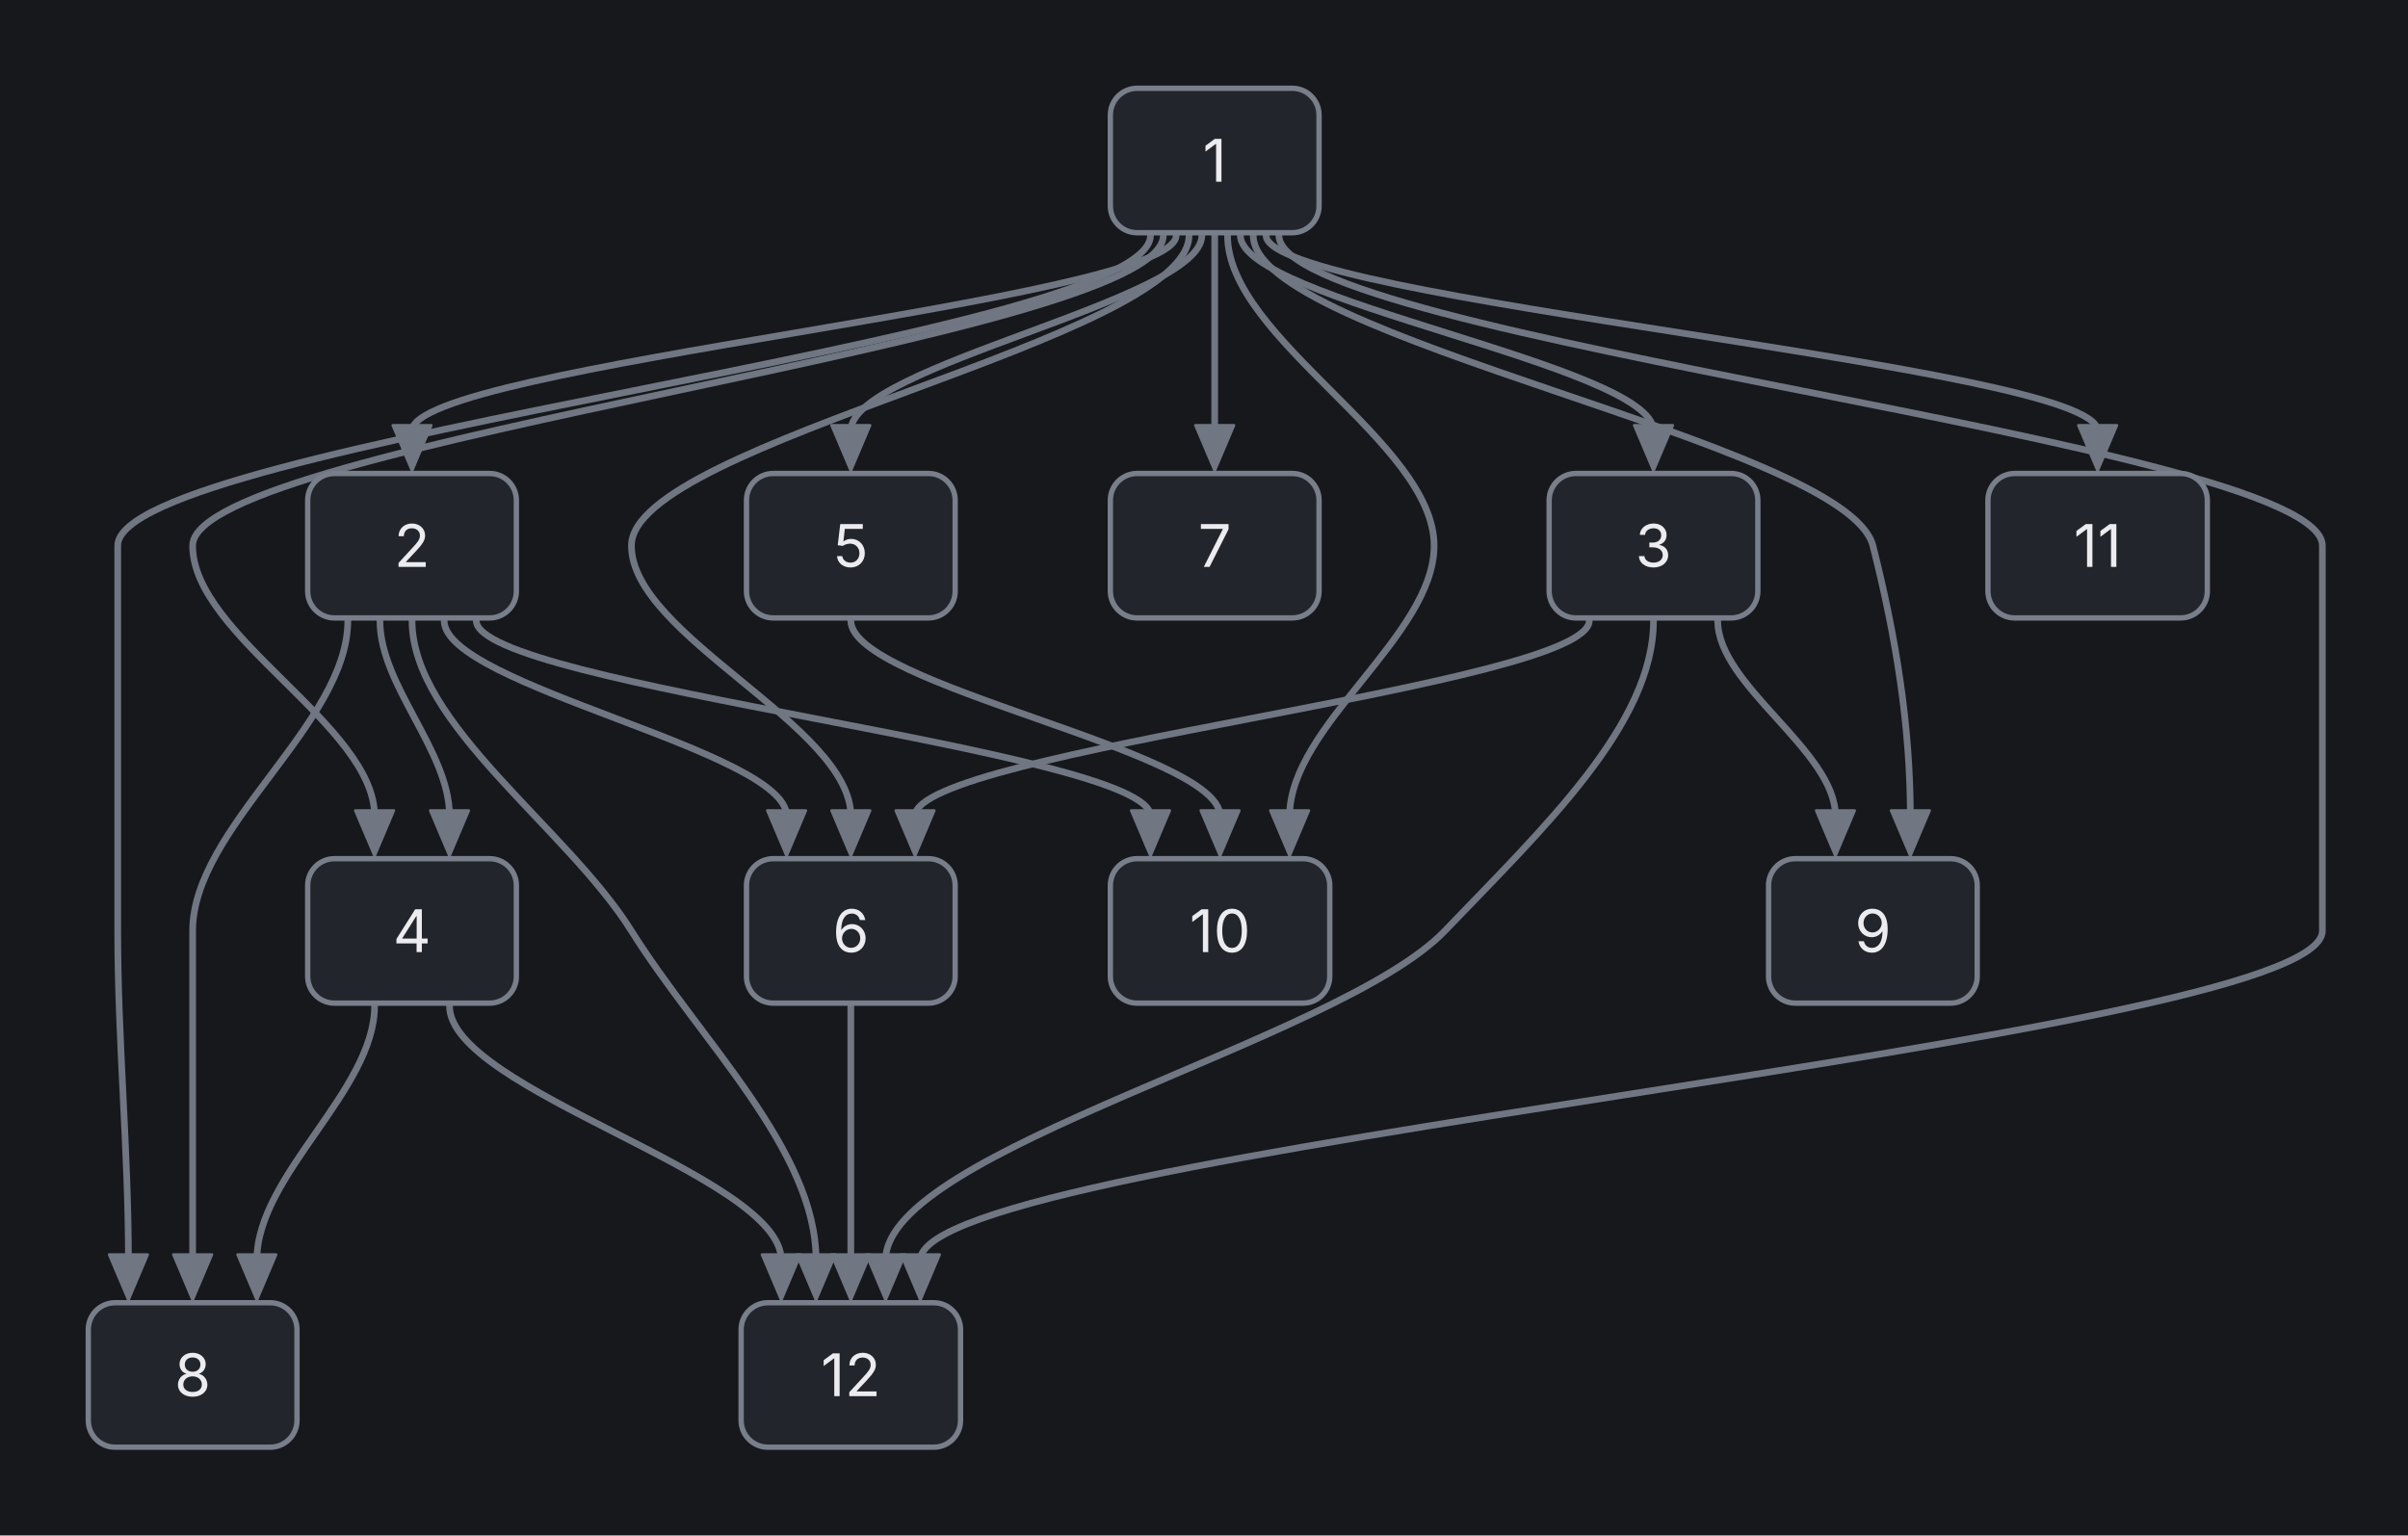
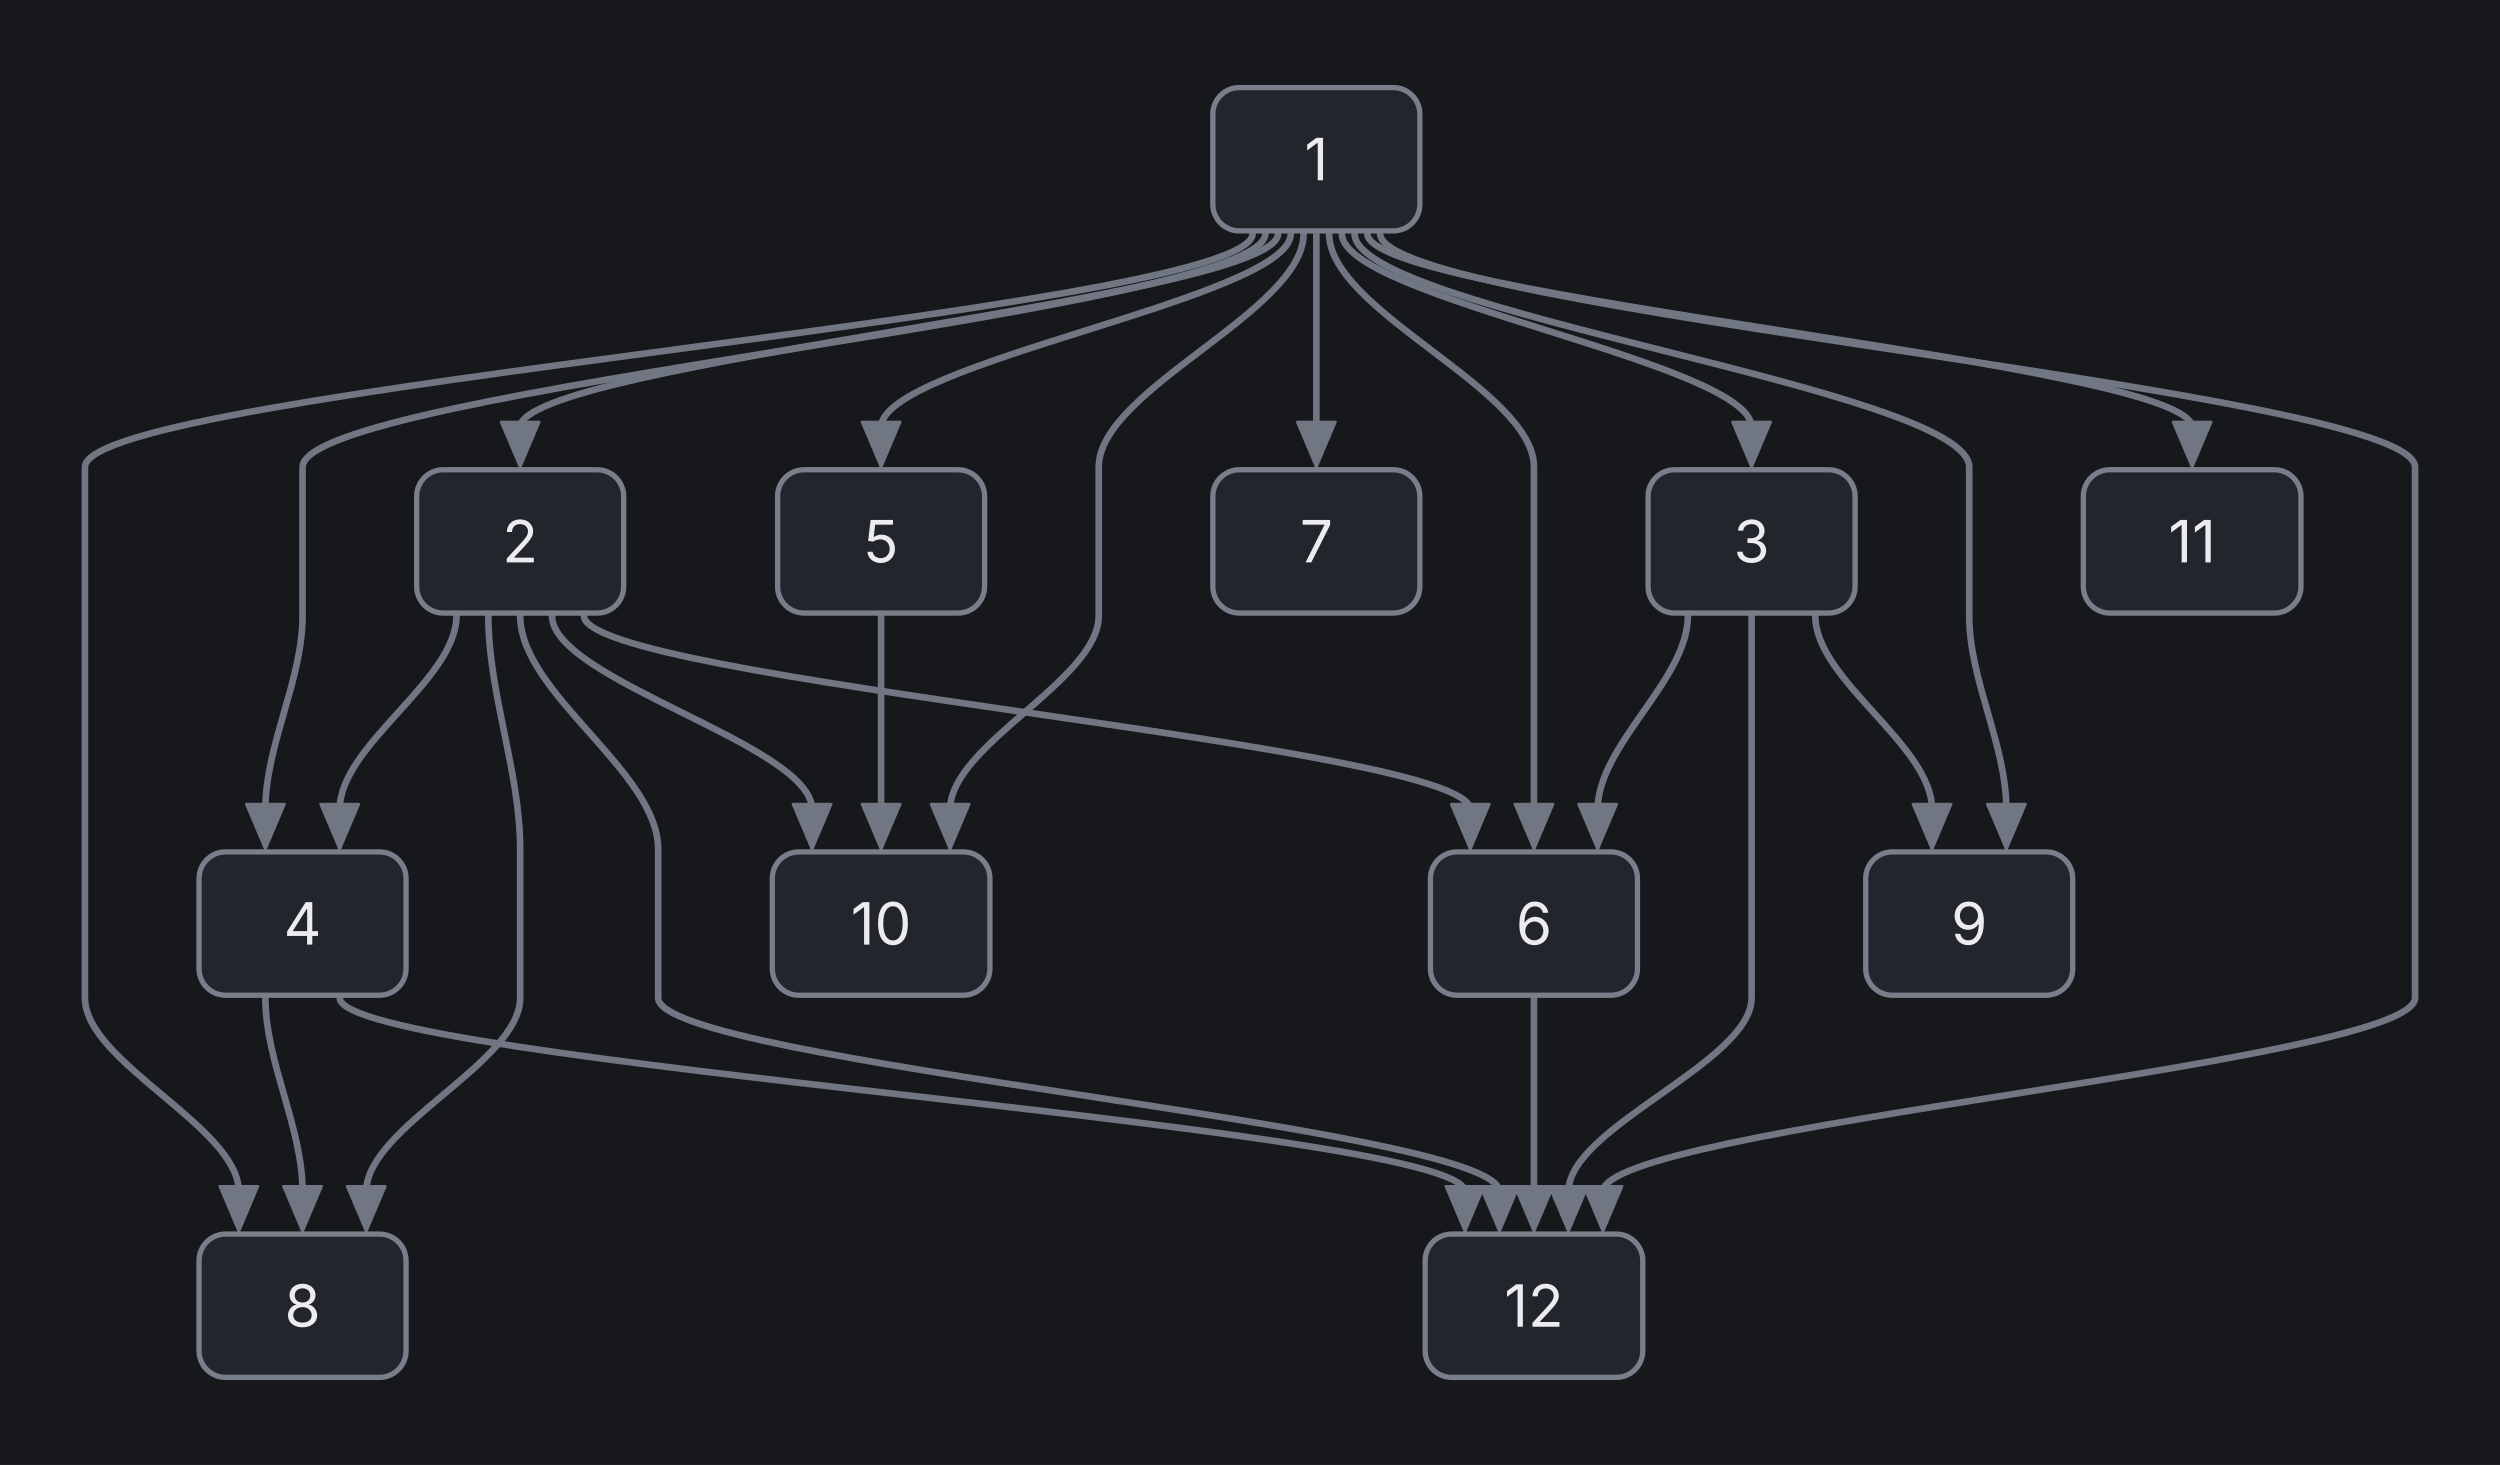
- <svg xmlns="http://www.w3.org/2000/svg" width="450" height="287" viewBox="0 0 450 287">
-   <path d="M0 0 L450 0 L450 287 L0 287 Z" fill="#16181c" />
-   <path d="M219.8 44 C219.8 56.17 77 68.33 77 80.5" fill="none" stroke="#707682" stroke-width="1.25" stroke-linecap="round" stroke-linejoin="round" />
-   <path d="M77 88 L73.4 79.5 L80.6 79.5 Z" fill="#707682" stroke="#707682" stroke-width="0.5" stroke-linecap="round" stroke-linejoin="round" />
-   <path d="M231.8 44 C231.8 56.17 309 68.33 309 80.5" fill="none" stroke="#707682" stroke-width="1.25" stroke-linecap="round" stroke-linejoin="round" />
-   <path d="M309 88 L305.4 79.5 L312.6 79.5 Z" fill="#707682" stroke="#707682" stroke-width="0.5" stroke-linecap="round" stroke-linejoin="round" />
-   <path d="M217.4 44 C217.4 63.33 36 82.67 36 102 C36 118.83 70 135.67 70 152.5" fill="none" stroke="#707682" stroke-width="1.25" stroke-linecap="round" stroke-linejoin="round" />
-   <path d="M70 160 L66.4 151.5 L73.6 151.5 Z" fill="#707682" stroke="#707682" stroke-width="0.5" stroke-linecap="round" stroke-linejoin="round" />
-   <path d="M224.6 44 C224.6 56.17 159 68.33 159 80.5" fill="none" stroke="#707682" stroke-width="1.25" stroke-linecap="round" stroke-linejoin="round" />
-   <path d="M159 88 L155.4 79.5 L162.6 79.5 Z" fill="#707682" stroke="#707682" stroke-width="0.5" stroke-linecap="round" stroke-linejoin="round" />
-   <path d="M222.2 44 C222.2 63.33 118 82.67 118 102 C118 118.83 159 135.67 159 152.5" fill="none" stroke="#707682" stroke-width="1.25" stroke-linecap="round" stroke-linejoin="round" />
-   <path d="M159 160 L155.4 151.5 L162.6 151.5 Z" fill="#707682" stroke="#707682" stroke-width="0.5" stroke-linecap="round" stroke-linejoin="round" />
-   <path d="M227 44 C227 56.17 227 68.33 227 80.5" fill="none" stroke="#707682" stroke-width="1.25" stroke-linecap="round" stroke-linejoin="round" />
-   <path d="M227 88 L223.4 79.5 L230.6 79.5 Z" fill="#707682" stroke="#707682" stroke-width="0.5" stroke-linecap="round" stroke-linejoin="round" />
-   <path d="M215 44 C215 63.33 22 82.67 22 102 C22 126 22 150 22 174 C22 194.5 24 215 24 235.5" fill="none" stroke="#707682" stroke-width="1.25" stroke-linecap="round" stroke-linejoin="round" />
-   <path d="M24 243 L20.4 234.5 L27.6 234.5 Z" fill="#707682" stroke="#707682" stroke-width="0.5" stroke-linecap="round" stroke-linejoin="round" />
-   <path d="M234.2 44 C234.2 63.33 345.09 82.67 350 102 C354.28 118.83 357 135.67 357 152.5" fill="none" stroke="#707682" stroke-width="1.25" stroke-linecap="round" stroke-linejoin="round" />
-   <path d="M357 160 L353.4 151.5 L360.6 151.5 Z" fill="#707682" stroke="#707682" stroke-width="0.5" stroke-linecap="round" stroke-linejoin="round" />
-   <path d="M229.4 44 C229.4 63.33 268 82.67 268 102 C268 118.83 241 135.67 241 152.5" fill="none" stroke="#707682" stroke-width="1.25" stroke-linecap="round" stroke-linejoin="round" />
-   <path d="M241 160 L237.4 151.5 L244.6 151.5 Z" fill="#707682" stroke="#707682" stroke-width="0.5" stroke-linecap="round" stroke-linejoin="round" />
-   <path d="M236.6 44 C236.6 56.17 392 68.33 392 80.5" fill="none" stroke="#707682" stroke-width="1.25" stroke-linecap="round" stroke-linejoin="round" />
-   <path d="M392 88 L388.4 79.5 L395.6 79.5 Z" fill="#707682" stroke="#707682" stroke-width="0.5" stroke-linecap="round" stroke-linejoin="round" />
-   <path d="M239 44 C239 63.33 434 82.67 434 102 C434 126 434 150 434 174 C434 194.5 172 215 172 235.5" fill="none" stroke="#707682" stroke-width="1.25" stroke-linecap="round" stroke-linejoin="round" />
-   <path d="M172 243 L168.4 234.5 L175.6 234.5 Z" fill="#707682" stroke="#707682" stroke-width="0.5" stroke-linecap="round" stroke-linejoin="round" />
-   <path d="M71 116 C71 128.17 84 140.33 84 152.5" fill="none" stroke="#707682" stroke-width="1.25" stroke-linecap="round" stroke-linejoin="round" />
-   <path d="M84 160 L80.4 151.5 L87.6 151.5 Z" fill="#707682" stroke="#707682" stroke-width="0.5" stroke-linecap="round" stroke-linejoin="round" />
-   <path d="M83 116 C83 128.17 147 140.33 147 152.5" fill="none" stroke="#707682" stroke-width="1.25" stroke-linecap="round" stroke-linejoin="round" />
-   <path d="M147 160 L143.4 151.5 L150.6 151.5 Z" fill="#707682" stroke="#707682" stroke-width="0.5" stroke-linecap="round" stroke-linejoin="round" />
-   <path d="M65 116 C65 135.33 36 154.67 36 174 C36 194.5 36 215 36 235.5" fill="none" stroke="#707682" stroke-width="1.25" stroke-linecap="round" stroke-linejoin="round" />
-   <path d="M36 243 L32.4 234.5 L39.6 234.5 Z" fill="#707682" stroke="#707682" stroke-width="0.5" stroke-linecap="round" stroke-linejoin="round" />
-   <path d="M89 116 C89 128.17 215 140.33 215 152.5" fill="none" stroke="#707682" stroke-width="1.25" stroke-linecap="round" stroke-linejoin="round" />
-   <path d="M215 160 L211.4 151.5 L218.6 151.5 Z" fill="#707682" stroke="#707682" stroke-width="0.5" stroke-linecap="round" stroke-linejoin="round" />
-   <path d="M77 116 C77 135.33 105.89 154.67 118 174 C130.84 194.5 152.5 215 152.5 235.5" fill="none" stroke="#707682" stroke-width="1.25" stroke-linecap="round" stroke-linejoin="round" />
-   <path d="M152.5 243 L148.9 234.5 L156.1 234.5 Z" fill="#707682" stroke="#707682" stroke-width="0.5" stroke-linecap="round" stroke-linejoin="round" />
-   <path d="M297 116 C297 128.17 171 140.33 171 152.5" fill="none" stroke="#707682" stroke-width="1.25" stroke-linecap="round" stroke-linejoin="round" />
-   <path d="M171 160 L167.4 151.5 L174.6 151.5 Z" fill="#707682" stroke="#707682" stroke-width="0.5" stroke-linecap="round" stroke-linejoin="round" />
-   <path d="M321 116 C321 128.17 343 140.33 343 152.5" fill="none" stroke="#707682" stroke-width="1.25" stroke-linecap="round" stroke-linejoin="round" />
-   <path d="M343 160 L339.4 151.5 L346.6 151.5 Z" fill="#707682" stroke="#707682" stroke-width="0.5" stroke-linecap="round" stroke-linejoin="round" />
-   <path d="M309 116 C309 135.33 288.55 154.67 270 174 C250.33 194.5 165.5 215 165.5 235.5" fill="none" stroke="#707682" stroke-width="1.25" stroke-linecap="round" stroke-linejoin="round" />
-   <path d="M165.5 243 L161.9 234.5 L169.1 234.5 Z" fill="#707682" stroke="#707682" stroke-width="0.5" stroke-linecap="round" stroke-linejoin="round" />
-   <path d="M70 188 C70 203.83 48 219.67 48 235.5" fill="none" stroke="#707682" stroke-width="1.25" stroke-linecap="round" stroke-linejoin="round" />
-   <path d="M48 243 L44.4 234.5 L51.6 234.5 Z" fill="#707682" stroke="#707682" stroke-width="0.5" stroke-linecap="round" stroke-linejoin="round" />
-   <path d="M84 188 C84 203.83 146 219.67 146 235.5" fill="none" stroke="#707682" stroke-width="1.25" stroke-linecap="round" stroke-linejoin="round" />
-   <path d="M146 243 L142.4 234.5 L149.6 234.5 Z" fill="#707682" stroke="#707682" stroke-width="0.5" stroke-linecap="round" stroke-linejoin="round" />
-   <path d="M159 116 C159 128.17 228 140.33 228 152.5" fill="none" stroke="#707682" stroke-width="1.25" stroke-linecap="round" stroke-linejoin="round" />
-   <path d="M228 160 L224.4 151.5 L231.6 151.5 Z" fill="#707682" stroke="#707682" stroke-width="0.5" stroke-linecap="round" stroke-linejoin="round" />
-   <path d="M159 188 C159 203.83 159 219.67 159 235.5" fill="none" stroke="#707682" stroke-width="1.25" stroke-linecap="round" stroke-linejoin="round" />
-   <path d="M159 243 L155.4 234.5 L162.6 234.5 Z" fill="#707682" stroke="#707682" stroke-width="0.5" stroke-linecap="round" stroke-linejoin="round" />
-   <path d="M212.5 16.5 L241.5 16.5 C244.26 16.5 246.5 18.74 246.5 21.5 L246.5 38.5 C246.5 41.26 244.26 43.5 241.5 43.5 L212.5 43.5 C209.74 43.5 207.5 41.26 207.5 38.5 L207.5 21.5 C207.5 18.74 209.74 16.5 212.5 16.5 Z" fill="#22252b" stroke="#787e8a" stroke-width="1" />
-   <text x="227" y="33.96" font-size="11" fill="#ececf0" text-anchor="middle" font-family="Inter, &quot;Helvetica Neue&quot;, Helvetica, Arial, sans-serif">1</text>
-   <path d="M62.5 88.5 L91.5 88.5 C94.26 88.5 96.5 90.74 96.5 93.5 L96.5 110.5 C96.5 113.26 94.26 115.5 91.5 115.5 L62.5 115.5 C59.74 115.5 57.5 113.26 57.5 110.5 L57.5 93.5 C57.5 90.74 59.74 88.5 62.5 88.5 Z" fill="#22252b" stroke="#787e8a" stroke-width="1" />
-   <text x="77" y="105.96" font-size="11" fill="#ececf0" text-anchor="middle" font-family="Inter, &quot;Helvetica Neue&quot;, Helvetica, Arial, sans-serif">2</text>
-   <path d="M294.5 88.5 L323.5 88.5 C326.26 88.5 328.5 90.74 328.5 93.5 L328.5 110.5 C328.5 113.26 326.26 115.5 323.5 115.5 L294.5 115.5 C291.74 115.5 289.5 113.26 289.5 110.5 L289.5 93.5 C289.5 90.74 291.74 88.5 294.5 88.5 Z" fill="#22252b" stroke="#787e8a" stroke-width="1" />
-   <text x="309" y="105.96" font-size="11" fill="#ececf0" text-anchor="middle" font-family="Inter, &quot;Helvetica Neue&quot;, Helvetica, Arial, sans-serif">3</text>
-   <path d="M62.5 160.5 L91.5 160.5 C94.26 160.5 96.5 162.74 96.5 165.5 L96.5 182.5 C96.5 185.26 94.26 187.5 91.5 187.5 L62.5 187.5 C59.74 187.5 57.5 185.26 57.5 182.5 L57.5 165.5 C57.5 162.74 59.74 160.5 62.5 160.5 Z" fill="#22252b" stroke="#787e8a" stroke-width="1" />
-   <text x="77" y="177.96" font-size="11" fill="#ececf0" text-anchor="middle" font-family="Inter, &quot;Helvetica Neue&quot;, Helvetica, Arial, sans-serif">4</text>
-   <path d="M144.5 88.5 L173.5 88.5 C176.26 88.5 178.5 90.74 178.5 93.5 L178.5 110.5 C178.5 113.26 176.26 115.5 173.5 115.5 L144.5 115.5 C141.74 115.5 139.5 113.26 139.5 110.5 L139.5 93.5 C139.5 90.74 141.74 88.5 144.5 88.5 Z" fill="#22252b" stroke="#787e8a" stroke-width="1" />
-   <text x="159" y="105.96" font-size="11" fill="#ececf0" text-anchor="middle" font-family="Inter, &quot;Helvetica Neue&quot;, Helvetica, Arial, sans-serif">5</text>
-   <path d="M144.5 160.5 L173.5 160.5 C176.26 160.5 178.5 162.74 178.5 165.5 L178.5 182.5 C178.5 185.26 176.26 187.5 173.5 187.5 L144.5 187.5 C141.74 187.5 139.5 185.26 139.5 182.5 L139.5 165.5 C139.5 162.74 141.74 160.5 144.5 160.5 Z" fill="#22252b" stroke="#787e8a" stroke-width="1" />
-   <text x="159" y="177.96" font-size="11" fill="#ececf0" text-anchor="middle" font-family="Inter, &quot;Helvetica Neue&quot;, Helvetica, Arial, sans-serif">6</text>
-   <path d="M212.5 88.5 L241.5 88.5 C244.26 88.5 246.5 90.74 246.5 93.5 L246.5 110.5 C246.5 113.26 244.26 115.5 241.5 115.5 L212.5 115.5 C209.74 115.5 207.5 113.26 207.5 110.5 L207.5 93.5 C207.5 90.74 209.74 88.5 212.5 88.5 Z" fill="#22252b" stroke="#787e8a" stroke-width="1" />
-   <text x="227" y="105.96" font-size="11" fill="#ececf0" text-anchor="middle" font-family="Inter, &quot;Helvetica Neue&quot;, Helvetica, Arial, sans-serif">7</text>
-   <path d="M21.5 243.5 L50.5 243.5 C53.26 243.5 55.5 245.74 55.5 248.5 L55.5 265.5 C55.5 268.26 53.26 270.5 50.5 270.5 L21.5 270.5 C18.74 270.5 16.5 268.26 16.5 265.5 L16.5 248.5 C16.5 245.74 18.74 243.5 21.5 243.5 Z" fill="#22252b" stroke="#787e8a" stroke-width="1" />
-   <text x="36" y="260.96" font-size="11" fill="#ececf0" text-anchor="middle" font-family="Inter, &quot;Helvetica Neue&quot;, Helvetica, Arial, sans-serif">8</text>
-   <path d="M335.5 160.5 L364.5 160.5 C367.26 160.5 369.5 162.74 369.5 165.5 L369.5 182.5 C369.5 185.26 367.26 187.5 364.5 187.5 L335.5 187.5 C332.74 187.5 330.5 185.26 330.5 182.5 L330.5 165.5 C330.5 162.74 332.74 160.5 335.5 160.5 Z" fill="#22252b" stroke="#787e8a" stroke-width="1" />
-   <text x="350" y="177.96" font-size="11" fill="#ececf0" text-anchor="middle" font-family="Inter, &quot;Helvetica Neue&quot;, Helvetica, Arial, sans-serif">9</text>
-   <path d="M212.5 160.5 L243.5 160.5 C246.26 160.5 248.5 162.74 248.5 165.5 L248.5 182.5 C248.5 185.26 246.26 187.5 243.5 187.5 L212.5 187.5 C209.74 187.5 207.5 185.26 207.5 182.5 L207.5 165.5 C207.5 162.74 209.74 160.5 212.5 160.5 Z" fill="#22252b" stroke="#787e8a" stroke-width="1" />
-   <text x="228" y="177.96" font-size="11" fill="#ececf0" text-anchor="middle" font-family="Inter, &quot;Helvetica Neue&quot;, Helvetica, Arial, sans-serif">10</text>
-   <path d="M376.5 88.5 L407.5 88.5 C410.26 88.5 412.5 90.74 412.5 93.5 L412.5 110.5 C412.5 113.26 410.26 115.5 407.5 115.5 L376.5 115.5 C373.74 115.5 371.5 113.26 371.5 110.5 L371.5 93.5 C371.5 90.74 373.74 88.5 376.5 88.5 Z" fill="#22252b" stroke="#787e8a" stroke-width="1" />
-   <text x="392" y="105.96" font-size="11" fill="#ececf0" text-anchor="middle" font-family="Inter, &quot;Helvetica Neue&quot;, Helvetica, Arial, sans-serif">11</text>
-   <path d="M143.5 243.5 L174.5 243.5 C177.26 243.5 179.5 245.74 179.5 248.5 L179.5 265.5 C179.5 268.26 177.26 270.5 174.5 270.5 L143.5 270.5 C140.74 270.5 138.5 268.26 138.5 265.5 L138.5 248.5 C138.5 245.74 140.74 243.5 143.5 243.5 Z" fill="#22252b" stroke="#787e8a" stroke-width="1" />
-   <text x="159" y="260.96" font-size="11" fill="#ececf0" text-anchor="middle" font-family="Inter, &quot;Helvetica Neue&quot;, Helvetica, Arial, sans-serif">12</text>
+ <svg xmlns="http://www.w3.org/2000/svg" width="471" height="276" viewBox="0 0 471 276">
+   <path d="M0 0 L471 0 L471 276 L0 276 Z" fill="#16181c" />
+   <path d="M240.8 44 C240.8 56.17 98 68.33 98 80.5" fill="none" stroke="#707682" stroke-width="1.25" stroke-linecap="round" stroke-linejoin="round" />
+   <path d="M98 88 L94.4 79.5 L101.6 79.5 Z" fill="#707682" stroke="#707682" stroke-width="0.5" stroke-linecap="round" stroke-linejoin="round" />
+   <path d="M252.8 44 C252.8 56.17 330 68.33 330 80.5" fill="none" stroke="#707682" stroke-width="1.25" stroke-linecap="round" stroke-linejoin="round" />
+   <path d="M330 88 L326.4 79.5 L333.6 79.5 Z" fill="#707682" stroke="#707682" stroke-width="0.5" stroke-linecap="round" stroke-linejoin="round" />
+   <path d="M238.4 44 C238.4 58.67 57 73.33 57 88 C57 97.33 57 106.67 57 116 C57 128.17 50 140.33 50 152.5" fill="none" stroke="#707682" stroke-width="1.25" stroke-linecap="round" stroke-linejoin="round" />
+   <path d="M50 160 L46.4 151.5 L53.6 151.5 Z" fill="#707682" stroke="#707682" stroke-width="0.5" stroke-linecap="round" stroke-linejoin="round" />
+   <path d="M243.2 44 C243.2 56.17 166 68.33 166 80.5" fill="none" stroke="#707682" stroke-width="1.25" stroke-linecap="round" stroke-linejoin="round" />
+   <path d="M166 88 L162.4 79.5 L169.6 79.5 Z" fill="#707682" stroke="#707682" stroke-width="0.5" stroke-linecap="round" stroke-linejoin="round" />
+   <path d="M250.4 44 C250.4 58.67 289 73.33 289 88 C289 97.33 289 106.67 289 116 C289 128.17 289 140.33 289 152.5" fill="none" stroke="#707682" stroke-width="1.25" stroke-linecap="round" stroke-linejoin="round" />
+   <path d="M289 160 L285.4 151.5 L292.6 151.5 Z" fill="#707682" stroke="#707682" stroke-width="0.5" stroke-linecap="round" stroke-linejoin="round" />
+   <path d="M248 44 C248 56.17 248 68.33 248 80.5" fill="none" stroke="#707682" stroke-width="1.25" stroke-linecap="round" stroke-linejoin="round" />
+   <path d="M248 88 L244.4 79.5 L251.6 79.5 Z" fill="#707682" stroke="#707682" stroke-width="0.5" stroke-linecap="round" stroke-linejoin="round" />
+   <path d="M236 44 C236 58.67 16 73.33 16 88 C16 97.33 16 106.67 16 116 C16 130.67 16 145.33 16 160 C16 169.33 16 178.67 16 188 C16 200.17 45 212.33 45 224.5" fill="none" stroke="#707682" stroke-width="1.25" stroke-linecap="round" stroke-linejoin="round" />
+   <path d="M45 232 L41.4 223.5 L48.6 223.5 Z" fill="#707682" stroke="#707682" stroke-width="0.5" stroke-linecap="round" stroke-linejoin="round" />
+   <path d="M255.2 44 C255.2 58.67 371 73.33 371 88 C371 97.33 371 106.67 371 116 C371 128.17 378 140.33 378 152.5" fill="none" stroke="#707682" stroke-width="1.25" stroke-linecap="round" stroke-linejoin="round" />
+   <path d="M378 160 L374.4 151.5 L381.6 151.5 Z" fill="#707682" stroke="#707682" stroke-width="0.5" stroke-linecap="round" stroke-linejoin="round" />
+   <path d="M245.6 44 C245.6 58.67 207 73.33 207 88 C207 97.33 207 106.67 207 116 C207 128.17 179 140.33 179 152.5" fill="none" stroke="#707682" stroke-width="1.25" stroke-linecap="round" stroke-linejoin="round" />
+   <path d="M179 160 L175.4 151.5 L182.6 151.5 Z" fill="#707682" stroke="#707682" stroke-width="0.5" stroke-linecap="round" stroke-linejoin="round" />
+   <path d="M257.6 44 C257.6 56.17 413 68.33 413 80.5" fill="none" stroke="#707682" stroke-width="1.25" stroke-linecap="round" stroke-linejoin="round" />
+   <path d="M413 88 L409.4 79.5 L416.6 79.5 Z" fill="#707682" stroke="#707682" stroke-width="0.5" stroke-linecap="round" stroke-linejoin="round" />
+   <path d="M260 44 C260 58.67 455 73.33 455 88 C455 97.33 455 106.67 455 116 C455 130.67 455 145.33 455 160 C455 169.33 455 178.67 455 188 C455 200.17 302 212.33 302 224.5" fill="none" stroke="#707682" stroke-width="1.25" stroke-linecap="round" stroke-linejoin="round" />
+   <path d="M302 232 L298.4 223.5 L305.6 223.5 Z" fill="#707682" stroke="#707682" stroke-width="0.5" stroke-linecap="round" stroke-linejoin="round" />
+   <path d="M86 116 C86 128.17 64 140.33 64 152.5" fill="none" stroke="#707682" stroke-width="1.25" stroke-linecap="round" stroke-linejoin="round" />
+   <path d="M64 160 L60.4 151.5 L67.6 151.5 Z" fill="#707682" stroke="#707682" stroke-width="0.5" stroke-linecap="round" stroke-linejoin="round" />
+   <path d="M110 116 C110 128.17 277 140.33 277 152.5" fill="none" stroke="#707682" stroke-width="1.25" stroke-linecap="round" stroke-linejoin="round" />
+   <path d="M277 160 L273.4 151.5 L280.6 151.5 Z" fill="#707682" stroke="#707682" stroke-width="0.5" stroke-linecap="round" stroke-linejoin="round" />
+   <path d="M92 116 C92 130.67 98 145.33 98 160 C98 169.33 98 178.67 98 188 C98 200.17 69 212.33 69 224.5" fill="none" stroke="#707682" stroke-width="1.25" stroke-linecap="round" stroke-linejoin="round" />
+   <path d="M69 232 L65.4 223.5 L72.6 223.5 Z" fill="#707682" stroke="#707682" stroke-width="0.5" stroke-linecap="round" stroke-linejoin="round" />
+   <path d="M104 116 C104 128.17 153 140.33 153 152.5" fill="none" stroke="#707682" stroke-width="1.25" stroke-linecap="round" stroke-linejoin="round" />
+   <path d="M153 160 L149.4 151.5 L156.6 151.5 Z" fill="#707682" stroke="#707682" stroke-width="0.5" stroke-linecap="round" stroke-linejoin="round" />
+   <path d="M98 116 C98 130.67 124 145.33 124 160 C124 169.33 124 178.67 124 188 C124 200.17 282.5 212.33 282.5 224.5" fill="none" stroke="#707682" stroke-width="1.25" stroke-linecap="round" stroke-linejoin="round" />
+   <path d="M282.5 232 L278.9 223.5 L286.1 223.5 Z" fill="#707682" stroke="#707682" stroke-width="0.5" stroke-linecap="round" stroke-linejoin="round" />
+   <path d="M318 116 C318 128.17 301 140.33 301 152.5" fill="none" stroke="#707682" stroke-width="1.25" stroke-linecap="round" stroke-linejoin="round" />
+   <path d="M301 160 L297.4 151.5 L304.6 151.5 Z" fill="#707682" stroke="#707682" stroke-width="0.5" stroke-linecap="round" stroke-linejoin="round" />
+   <path d="M342 116 C342 128.17 364 140.33 364 152.5" fill="none" stroke="#707682" stroke-width="1.25" stroke-linecap="round" stroke-linejoin="round" />
+   <path d="M364 160 L360.4 151.5 L367.6 151.5 Z" fill="#707682" stroke="#707682" stroke-width="0.5" stroke-linecap="round" stroke-linejoin="round" />
+   <path d="M330 116 C330 130.67 330 145.33 330 160 C330 169.33 330 178.67 330 188 C330 200.17 295.5 212.33 295.5 224.5" fill="none" stroke="#707682" stroke-width="1.25" stroke-linecap="round" stroke-linejoin="round" />
+   <path d="M295.5 232 L291.9 223.5 L299.1 223.5 Z" fill="#707682" stroke="#707682" stroke-width="0.5" stroke-linecap="round" stroke-linejoin="round" />
+   <path d="M50 188 C50 200.17 57 212.33 57 224.5" fill="none" stroke="#707682" stroke-width="1.25" stroke-linecap="round" stroke-linejoin="round" />
+   <path d="M57 232 L53.4 223.5 L60.6 223.5 Z" fill="#707682" stroke="#707682" stroke-width="0.5" stroke-linecap="round" stroke-linejoin="round" />
+   <path d="M64 188 C64 200.17 276 212.33 276 224.5" fill="none" stroke="#707682" stroke-width="1.25" stroke-linecap="round" stroke-linejoin="round" />
+   <path d="M276 232 L272.4 223.5 L279.6 223.5 Z" fill="#707682" stroke="#707682" stroke-width="0.5" stroke-linecap="round" stroke-linejoin="round" />
+   <path d="M166 116 C166 128.17 166 140.33 166 152.5" fill="none" stroke="#707682" stroke-width="1.25" stroke-linecap="round" stroke-linejoin="round" />
+   <path d="M166 160 L162.4 151.5 L169.6 151.5 Z" fill="#707682" stroke="#707682" stroke-width="0.5" stroke-linecap="round" stroke-linejoin="round" />
+   <path d="M289 188 C289 200.17 289 212.33 289 224.5" fill="none" stroke="#707682" stroke-width="1.25" stroke-linecap="round" stroke-linejoin="round" />
+   <path d="M289 232 L285.4 223.5 L292.6 223.5 Z" fill="#707682" stroke="#707682" stroke-width="0.5" stroke-linecap="round" stroke-linejoin="round" />
+   <path d="M233.5 16.5 L262.5 16.5 C265.26 16.5 267.5 18.74 267.5 21.5 L267.5 38.5 C267.5 41.26 265.26 43.5 262.5 43.5 L233.5 43.5 C230.74 43.5 228.5 41.26 228.5 38.5 L228.5 21.5 C228.5 18.74 230.74 16.5 233.5 16.5 Z" fill="#22252b" stroke="#787e8a" stroke-width="1" />
+   <text x="248" y="33.96" font-size="11" fill="#ececf0" text-anchor="middle" font-family="Inter, &quot;Helvetica Neue&quot;, Helvetica, Arial, sans-serif">1</text>
+   <path d="M83.5 88.5 L112.5 88.5 C115.26 88.5 117.5 90.74 117.5 93.5 L117.5 110.5 C117.5 113.26 115.26 115.5 112.5 115.5 L83.5 115.5 C80.74 115.5 78.5 113.26 78.5 110.5 L78.5 93.5 C78.5 90.74 80.74 88.5 83.5 88.5 Z" fill="#22252b" stroke="#787e8a" stroke-width="1" />
+   <text x="98" y="105.96" font-size="11" fill="#ececf0" text-anchor="middle" font-family="Inter, &quot;Helvetica Neue&quot;, Helvetica, Arial, sans-serif">2</text>
+   <path d="M315.5 88.5 L344.5 88.5 C347.26 88.5 349.5 90.74 349.5 93.5 L349.5 110.5 C349.5 113.26 347.26 115.5 344.5 115.5 L315.5 115.5 C312.74 115.5 310.5 113.26 310.5 110.5 L310.5 93.5 C310.5 90.74 312.74 88.5 315.5 88.5 Z" fill="#22252b" stroke="#787e8a" stroke-width="1" />
+   <text x="330" y="105.96" font-size="11" fill="#ececf0" text-anchor="middle" font-family="Inter, &quot;Helvetica Neue&quot;, Helvetica, Arial, sans-serif">3</text>
+   <path d="M42.5 160.5 L71.5 160.5 C74.26 160.5 76.5 162.74 76.5 165.5 L76.5 182.5 C76.5 185.26 74.26 187.5 71.5 187.5 L42.5 187.5 C39.74 187.5 37.5 185.26 37.5 182.5 L37.5 165.5 C37.5 162.74 39.74 160.5 42.5 160.5 Z" fill="#22252b" stroke="#787e8a" stroke-width="1" />
+   <text x="57" y="177.96" font-size="11" fill="#ececf0" text-anchor="middle" font-family="Inter, &quot;Helvetica Neue&quot;, Helvetica, Arial, sans-serif">4</text>
+   <path d="M151.5 88.5 L180.5 88.5 C183.26 88.5 185.5 90.74 185.5 93.5 L185.5 110.5 C185.5 113.26 183.26 115.5 180.5 115.5 L151.5 115.5 C148.74 115.5 146.5 113.26 146.5 110.5 L146.5 93.5 C146.5 90.74 148.74 88.5 151.5 88.5 Z" fill="#22252b" stroke="#787e8a" stroke-width="1" />
+   <text x="166" y="105.96" font-size="11" fill="#ececf0" text-anchor="middle" font-family="Inter, &quot;Helvetica Neue&quot;, Helvetica, Arial, sans-serif">5</text>
+   <path d="M274.5 160.5 L303.5 160.5 C306.26 160.5 308.5 162.74 308.5 165.5 L308.5 182.5 C308.5 185.26 306.26 187.5 303.5 187.5 L274.5 187.5 C271.74 187.5 269.5 185.26 269.5 182.5 L269.5 165.5 C269.5 162.74 271.74 160.5 274.5 160.5 Z" fill="#22252b" stroke="#787e8a" stroke-width="1" />
+   <text x="289" y="177.96" font-size="11" fill="#ececf0" text-anchor="middle" font-family="Inter, &quot;Helvetica Neue&quot;, Helvetica, Arial, sans-serif">6</text>
+   <path d="M233.5 88.5 L262.5 88.5 C265.26 88.5 267.5 90.74 267.5 93.5 L267.5 110.5 C267.5 113.26 265.26 115.5 262.5 115.5 L233.5 115.5 C230.74 115.5 228.5 113.26 228.5 110.5 L228.5 93.5 C228.5 90.74 230.74 88.5 233.5 88.5 Z" fill="#22252b" stroke="#787e8a" stroke-width="1" />
+   <text x="248" y="105.96" font-size="11" fill="#ececf0" text-anchor="middle" font-family="Inter, &quot;Helvetica Neue&quot;, Helvetica, Arial, sans-serif">7</text>
+   <path d="M42.5 232.5 L71.5 232.5 C74.26 232.5 76.5 234.74 76.5 237.5 L76.5 254.5 C76.5 257.26 74.26 259.5 71.5 259.5 L42.5 259.5 C39.74 259.5 37.5 257.26 37.5 254.5 L37.5 237.5 C37.5 234.74 39.74 232.5 42.5 232.5 Z" fill="#22252b" stroke="#787e8a" stroke-width="1" />
+   <text x="57" y="249.96" font-size="11" fill="#ececf0" text-anchor="middle" font-family="Inter, &quot;Helvetica Neue&quot;, Helvetica, Arial, sans-serif">8</text>
+   <path d="M356.5 160.5 L385.5 160.5 C388.26 160.5 390.5 162.74 390.5 165.5 L390.5 182.5 C390.5 185.26 388.26 187.5 385.5 187.5 L356.5 187.5 C353.74 187.5 351.5 185.26 351.5 182.5 L351.5 165.5 C351.5 162.74 353.74 160.5 356.5 160.5 Z" fill="#22252b" stroke="#787e8a" stroke-width="1" />
+   <text x="371" y="177.96" font-size="11" fill="#ececf0" text-anchor="middle" font-family="Inter, &quot;Helvetica Neue&quot;, Helvetica, Arial, sans-serif">9</text>
+   <path d="M150.5 160.5 L181.5 160.5 C184.26 160.5 186.5 162.74 186.5 165.5 L186.5 182.5 C186.5 185.26 184.26 187.5 181.5 187.5 L150.5 187.5 C147.74 187.5 145.5 185.26 145.5 182.5 L145.5 165.5 C145.5 162.74 147.74 160.5 150.5 160.5 Z" fill="#22252b" stroke="#787e8a" stroke-width="1" />
+   <text x="166" y="177.96" font-size="11" fill="#ececf0" text-anchor="middle" font-family="Inter, &quot;Helvetica Neue&quot;, Helvetica, Arial, sans-serif">10</text>
+   <path d="M397.5 88.5 L428.5 88.5 C431.26 88.5 433.5 90.74 433.5 93.5 L433.5 110.5 C433.5 113.26 431.26 115.5 428.5 115.5 L397.5 115.5 C394.74 115.5 392.5 113.26 392.5 110.5 L392.5 93.5 C392.5 90.74 394.74 88.5 397.5 88.5 Z" fill="#22252b" stroke="#787e8a" stroke-width="1" />
+   <text x="413" y="105.96" font-size="11" fill="#ececf0" text-anchor="middle" font-family="Inter, &quot;Helvetica Neue&quot;, Helvetica, Arial, sans-serif">11</text>
+   <path d="M273.5 232.5 L304.5 232.5 C307.26 232.5 309.5 234.74 309.5 237.5 L309.5 254.5 C309.5 257.26 307.26 259.5 304.5 259.5 L273.5 259.5 C270.74 259.5 268.5 257.26 268.5 254.5 L268.5 237.5 C268.5 234.74 270.74 232.5 273.5 232.5 Z" fill="#22252b" stroke="#787e8a" stroke-width="1" />
+   <text x="289" y="249.96" font-size="11" fill="#ececf0" text-anchor="middle" font-family="Inter, &quot;Helvetica Neue&quot;, Helvetica, Arial, sans-serif">12</text>
</svg>
